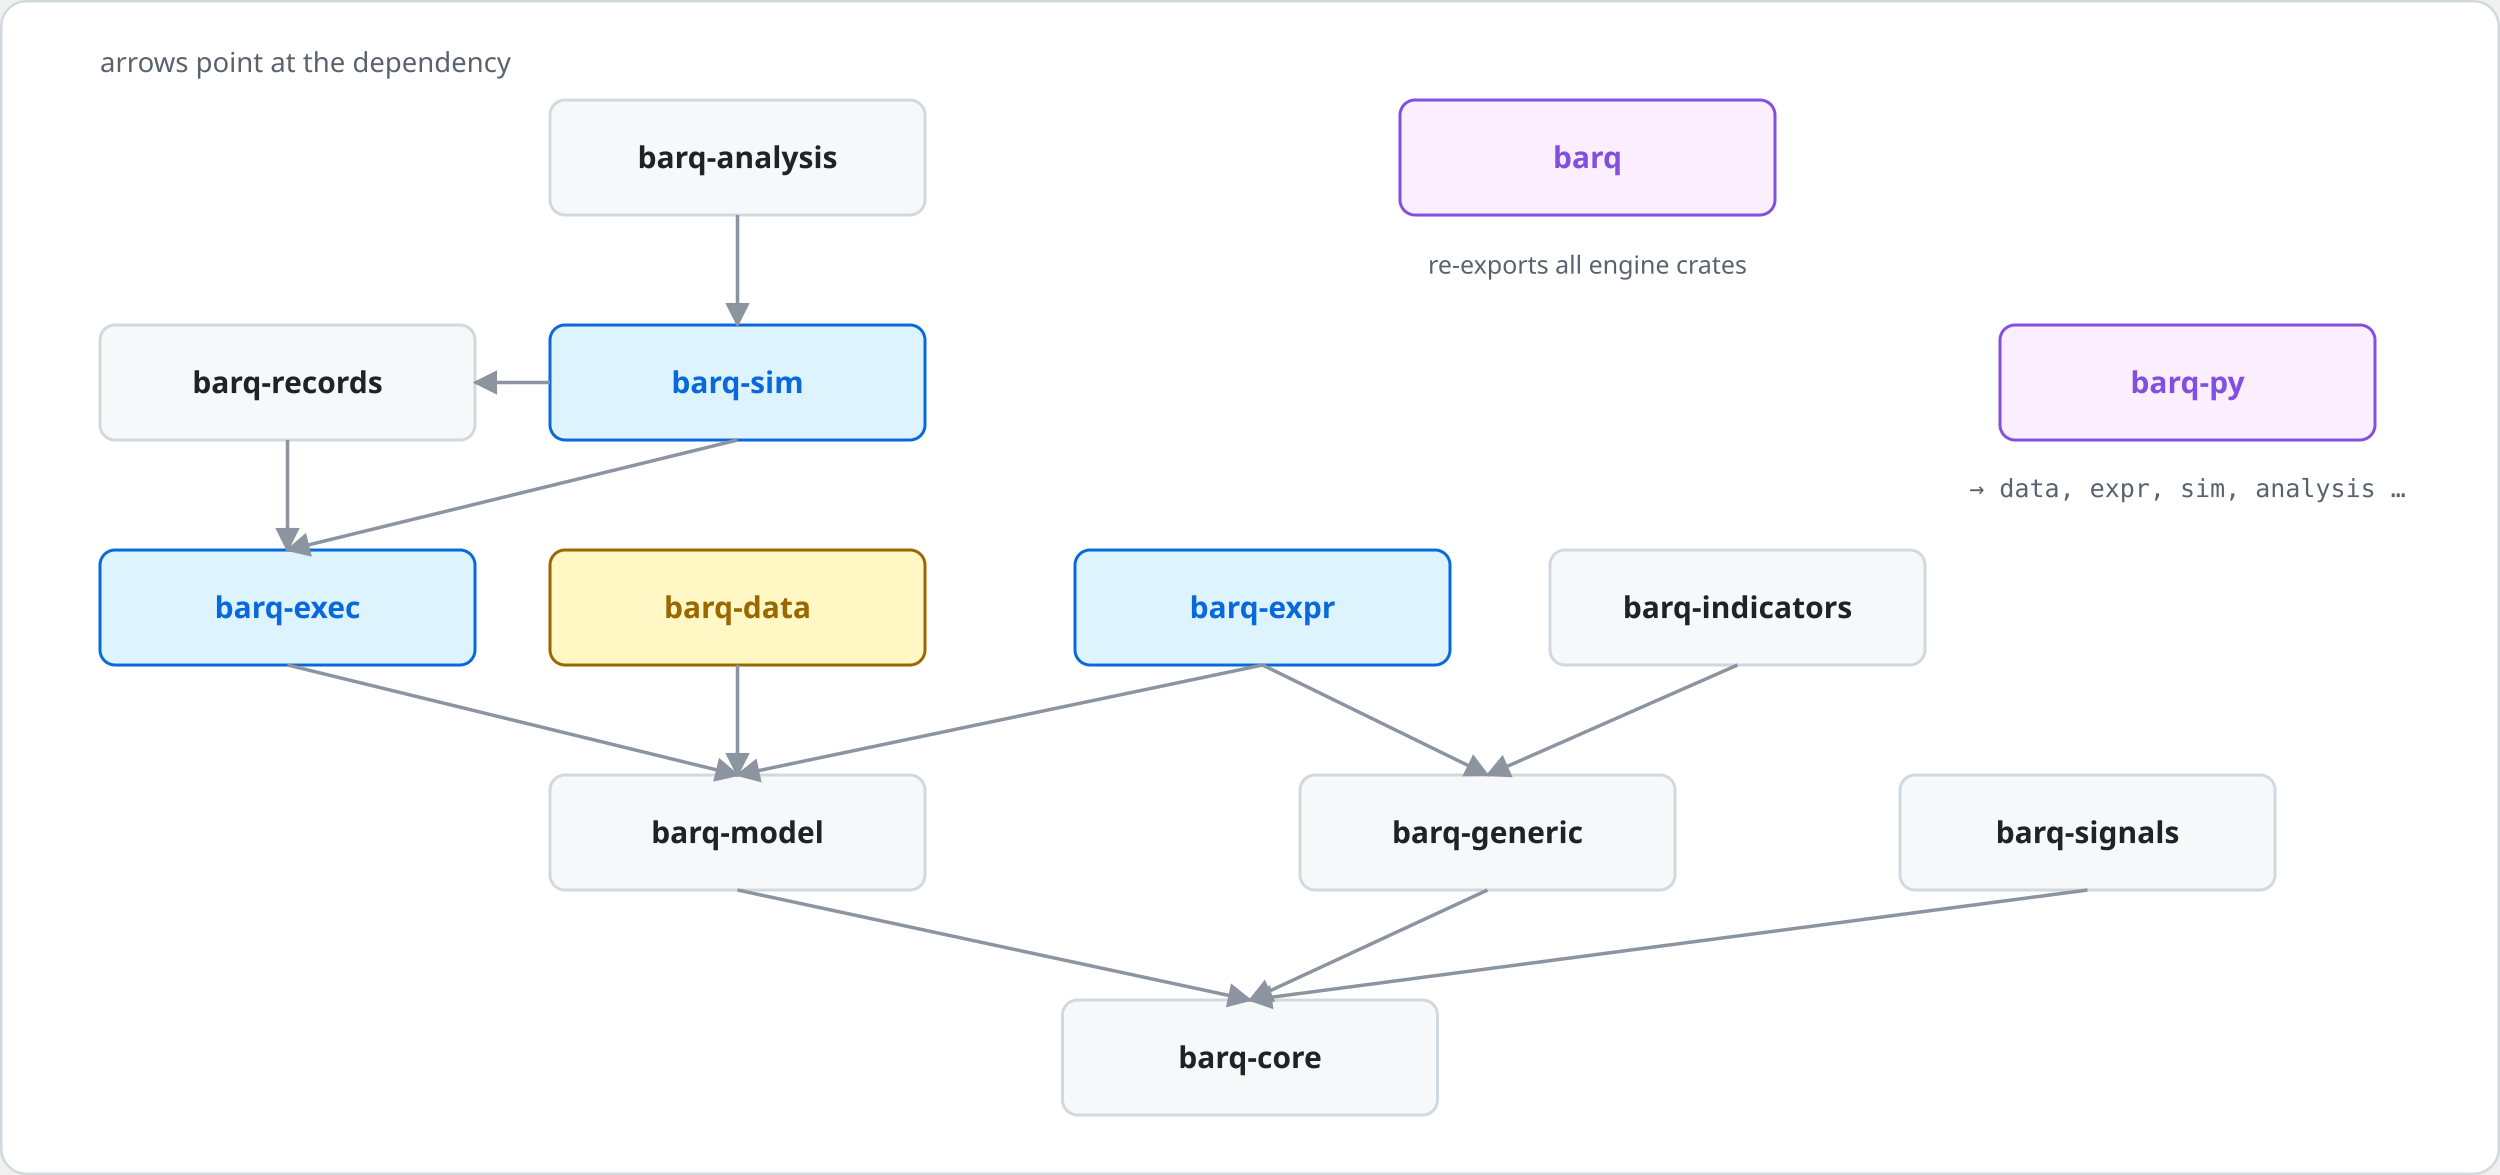
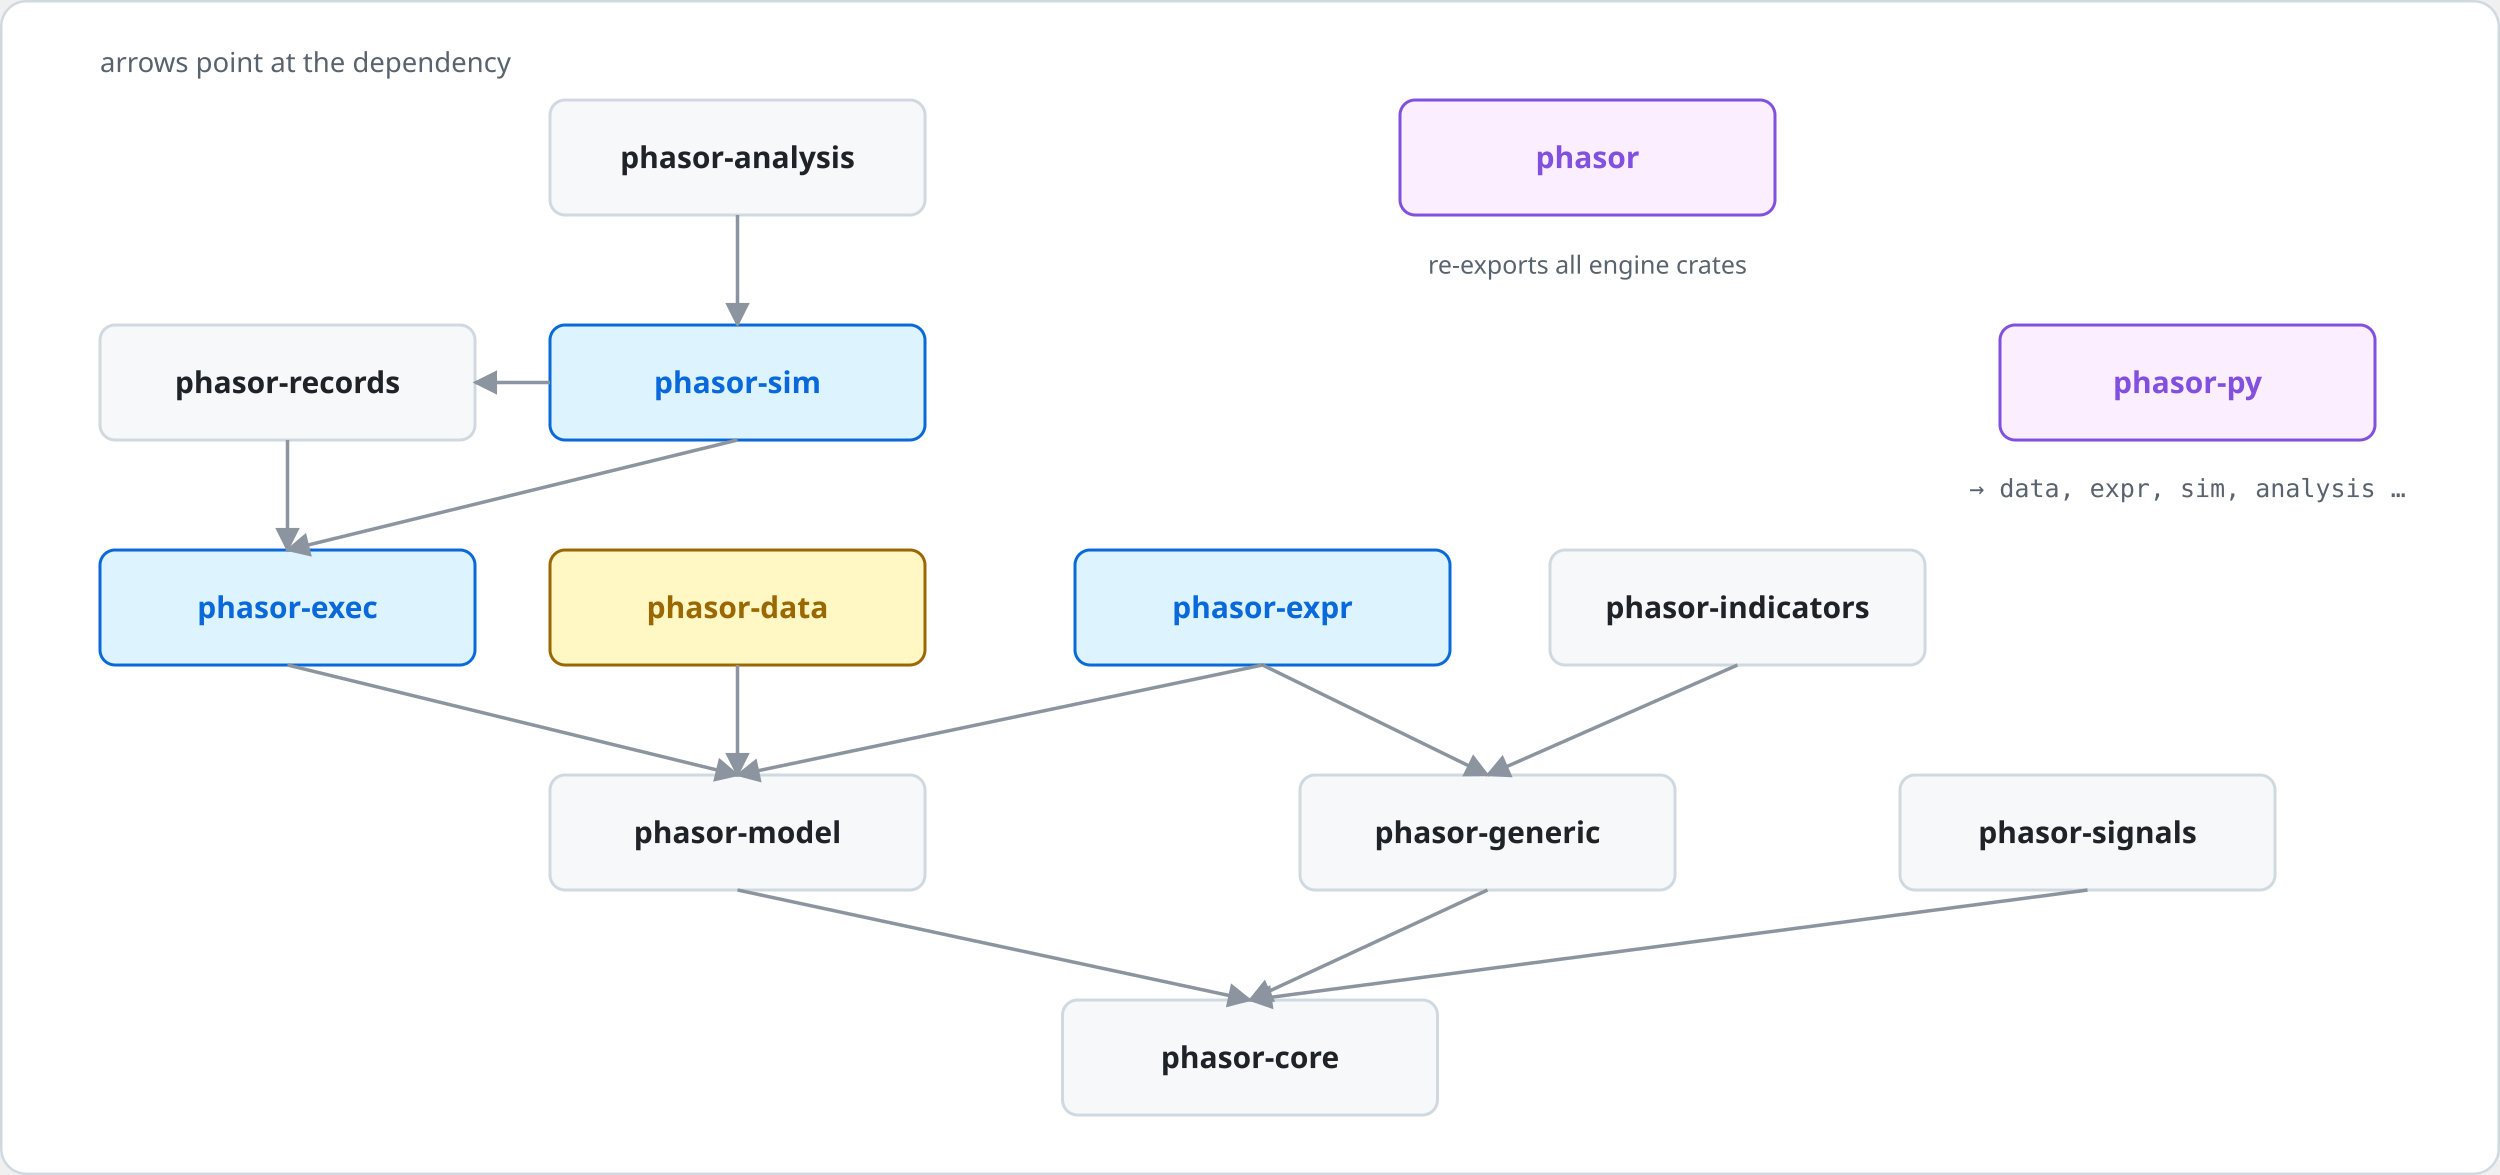
<svg xmlns="http://www.w3.org/2000/svg" viewBox="0 0 1000 470" width="1000" height="470" role="img" aria-label="Workspace crates and their dependencies">
  <defs>
    <marker id="arrow" viewBox="0 0 10 10" refX="9" refY="5" markerWidth="7" markerHeight="7" orient="auto-start-reverse">
      <path d="M0,0 L10,5 L0,10 z" fill="#8c959f" />
    </marker>
  </defs>
  <rect x="0.5" y="0.5" width="999" height="469" rx="10" fill="#ffffff" stroke="#d1d9e0" />
  <rect x="425.0" y="400.0" width="150.0" height="46.0" rx="6" fill="#f6f8fa" stroke="#d1d9e0" stroke-width="1.2" />
-   <text x="500.0" y="423.0" font-family="-apple-system, BlinkMacSystemFont, 'Segoe UI', 'Noto Sans', Helvetica, Arial, 'PingFang SC', 'Hiragino Sans GB', 'Microsoft YaHei', 'Noto Sans CJK SC', sans-serif" font-size="12" fill="#1f2328" text-anchor="middle" font-weight="600" dominant-baseline="middle">barq-core</text>
+   <text x="500.0" y="423.0" font-family="-apple-system, BlinkMacSystemFont, 'Segoe UI', 'Noto Sans', Helvetica, Arial, 'PingFang SC', 'Hiragino Sans GB', 'Microsoft YaHei', 'Noto Sans CJK SC', sans-serif" font-size="12" fill="#1f2328" text-anchor="middle" font-weight="600" dominant-baseline="middle">phasor-core</text>
  <rect x="220.0" y="310.0" width="150.0" height="46.0" rx="6" fill="#f6f8fa" stroke="#d1d9e0" stroke-width="1.2" />
-   <text x="295.0" y="333.0" font-family="-apple-system, BlinkMacSystemFont, 'Segoe UI', 'Noto Sans', Helvetica, Arial, 'PingFang SC', 'Hiragino Sans GB', 'Microsoft YaHei', 'Noto Sans CJK SC', sans-serif" font-size="12" fill="#1f2328" text-anchor="middle" font-weight="600" dominant-baseline="middle">barq-model</text>
+   <text x="295.0" y="333.0" font-family="-apple-system, BlinkMacSystemFont, 'Segoe UI', 'Noto Sans', Helvetica, Arial, 'PingFang SC', 'Hiragino Sans GB', 'Microsoft YaHei', 'Noto Sans CJK SC', sans-serif" font-size="12" fill="#1f2328" text-anchor="middle" font-weight="600" dominant-baseline="middle">phasor-model</text>
  <rect x="520.0" y="310.0" width="150.0" height="46.0" rx="6" fill="#f6f8fa" stroke="#d1d9e0" stroke-width="1.2" />
-   <text x="595.0" y="333.0" font-family="-apple-system, BlinkMacSystemFont, 'Segoe UI', 'Noto Sans', Helvetica, Arial, 'PingFang SC', 'Hiragino Sans GB', 'Microsoft YaHei', 'Noto Sans CJK SC', sans-serif" font-size="12" fill="#1f2328" text-anchor="middle" font-weight="600" dominant-baseline="middle">barq-generic</text>
+   <text x="595.0" y="333.0" font-family="-apple-system, BlinkMacSystemFont, 'Segoe UI', 'Noto Sans', Helvetica, Arial, 'PingFang SC', 'Hiragino Sans GB', 'Microsoft YaHei', 'Noto Sans CJK SC', sans-serif" font-size="12" fill="#1f2328" text-anchor="middle" font-weight="600" dominant-baseline="middle">phasor-generic</text>
  <rect x="760.0" y="310.0" width="150.0" height="46.0" rx="6" fill="#f6f8fa" stroke="#d1d9e0" stroke-width="1.2" />
-   <text x="835.0" y="333.0" font-family="-apple-system, BlinkMacSystemFont, 'Segoe UI', 'Noto Sans', Helvetica, Arial, 'PingFang SC', 'Hiragino Sans GB', 'Microsoft YaHei', 'Noto Sans CJK SC', sans-serif" font-size="12" fill="#1f2328" text-anchor="middle" font-weight="600" dominant-baseline="middle">barq-signals</text>
+   <text x="835.0" y="333.0" font-family="-apple-system, BlinkMacSystemFont, 'Segoe UI', 'Noto Sans', Helvetica, Arial, 'PingFang SC', 'Hiragino Sans GB', 'Microsoft YaHei', 'Noto Sans CJK SC', sans-serif" font-size="12" fill="#1f2328" text-anchor="middle" font-weight="600" dominant-baseline="middle">phasor-signals</text>
  <rect x="40.0" y="220.0" width="150.0" height="46.0" rx="6" fill="#ddf4ff" stroke="#0969da" stroke-width="1.2" />
-   <text x="115.0" y="243.0" font-family="-apple-system, BlinkMacSystemFont, 'Segoe UI', 'Noto Sans', Helvetica, Arial, 'PingFang SC', 'Hiragino Sans GB', 'Microsoft YaHei', 'Noto Sans CJK SC', sans-serif" font-size="12" fill="#0969da" text-anchor="middle" font-weight="600" dominant-baseline="middle">barq-exec</text>
+   <text x="115.0" y="243.0" font-family="-apple-system, BlinkMacSystemFont, 'Segoe UI', 'Noto Sans', Helvetica, Arial, 'PingFang SC', 'Hiragino Sans GB', 'Microsoft YaHei', 'Noto Sans CJK SC', sans-serif" font-size="12" fill="#0969da" text-anchor="middle" font-weight="600" dominant-baseline="middle">phasor-exec</text>
  <rect x="220.0" y="220.0" width="150.0" height="46.0" rx="6" fill="#fff8c5" stroke="#9a6700" stroke-width="1.2" />
-   <text x="295.0" y="243.0" font-family="-apple-system, BlinkMacSystemFont, 'Segoe UI', 'Noto Sans', Helvetica, Arial, 'PingFang SC', 'Hiragino Sans GB', 'Microsoft YaHei', 'Noto Sans CJK SC', sans-serif" font-size="12" fill="#9a6700" text-anchor="middle" font-weight="600" dominant-baseline="middle">barq-data</text>
+   <text x="295.0" y="243.0" font-family="-apple-system, BlinkMacSystemFont, 'Segoe UI', 'Noto Sans', Helvetica, Arial, 'PingFang SC', 'Hiragino Sans GB', 'Microsoft YaHei', 'Noto Sans CJK SC', sans-serif" font-size="12" fill="#9a6700" text-anchor="middle" font-weight="600" dominant-baseline="middle">phasor-data</text>
  <rect x="620.0" y="220.0" width="150.0" height="46.0" rx="6" fill="#f6f8fa" stroke="#d1d9e0" stroke-width="1.2" />
-   <text x="695.0" y="243.0" font-family="-apple-system, BlinkMacSystemFont, 'Segoe UI', 'Noto Sans', Helvetica, Arial, 'PingFang SC', 'Hiragino Sans GB', 'Microsoft YaHei', 'Noto Sans CJK SC', sans-serif" font-size="12" fill="#1f2328" text-anchor="middle" font-weight="600" dominant-baseline="middle">barq-indicators</text>
+   <text x="695.0" y="243.0" font-family="-apple-system, BlinkMacSystemFont, 'Segoe UI', 'Noto Sans', Helvetica, Arial, 'PingFang SC', 'Hiragino Sans GB', 'Microsoft YaHei', 'Noto Sans CJK SC', sans-serif" font-size="12" fill="#1f2328" text-anchor="middle" font-weight="600" dominant-baseline="middle">phasor-indicators</text>
  <rect x="430.0" y="220.0" width="150.0" height="46.0" rx="6" fill="#ddf4ff" stroke="#0969da" stroke-width="1.2" />
-   <text x="505.0" y="243.0" font-family="-apple-system, BlinkMacSystemFont, 'Segoe UI', 'Noto Sans', Helvetica, Arial, 'PingFang SC', 'Hiragino Sans GB', 'Microsoft YaHei', 'Noto Sans CJK SC', sans-serif" font-size="12" fill="#0969da" text-anchor="middle" font-weight="600" dominant-baseline="middle">barq-expr</text>
+   <text x="505.0" y="243.0" font-family="-apple-system, BlinkMacSystemFont, 'Segoe UI', 'Noto Sans', Helvetica, Arial, 'PingFang SC', 'Hiragino Sans GB', 'Microsoft YaHei', 'Noto Sans CJK SC', sans-serif" font-size="12" fill="#0969da" text-anchor="middle" font-weight="600" dominant-baseline="middle">phasor-expr</text>
  <rect x="40.0" y="130.0" width="150.0" height="46.0" rx="6" fill="#f6f8fa" stroke="#d1d9e0" stroke-width="1.2" />
-   <text x="115.0" y="153.0" font-family="-apple-system, BlinkMacSystemFont, 'Segoe UI', 'Noto Sans', Helvetica, Arial, 'PingFang SC', 'Hiragino Sans GB', 'Microsoft YaHei', 'Noto Sans CJK SC', sans-serif" font-size="12" fill="#1f2328" text-anchor="middle" font-weight="600" dominant-baseline="middle">barq-records</text>
+   <text x="115.0" y="153.0" font-family="-apple-system, BlinkMacSystemFont, 'Segoe UI', 'Noto Sans', Helvetica, Arial, 'PingFang SC', 'Hiragino Sans GB', 'Microsoft YaHei', 'Noto Sans CJK SC', sans-serif" font-size="12" fill="#1f2328" text-anchor="middle" font-weight="600" dominant-baseline="middle">phasor-records</text>
  <rect x="220.0" y="130.0" width="150.0" height="46.0" rx="6" fill="#ddf4ff" stroke="#0969da" stroke-width="1.2" />
-   <text x="295.0" y="153.0" font-family="-apple-system, BlinkMacSystemFont, 'Segoe UI', 'Noto Sans', Helvetica, Arial, 'PingFang SC', 'Hiragino Sans GB', 'Microsoft YaHei', 'Noto Sans CJK SC', sans-serif" font-size="12" fill="#0969da" text-anchor="middle" font-weight="600" dominant-baseline="middle">barq-sim</text>
+   <text x="295.0" y="153.0" font-family="-apple-system, BlinkMacSystemFont, 'Segoe UI', 'Noto Sans', Helvetica, Arial, 'PingFang SC', 'Hiragino Sans GB', 'Microsoft YaHei', 'Noto Sans CJK SC', sans-serif" font-size="12" fill="#0969da" text-anchor="middle" font-weight="600" dominant-baseline="middle">phasor-sim</text>
  <rect x="220.0" y="40.0" width="150.0" height="46.0" rx="6" fill="#f6f8fa" stroke="#d1d9e0" stroke-width="1.2" />
-   <text x="295.0" y="63.0" font-family="-apple-system, BlinkMacSystemFont, 'Segoe UI', 'Noto Sans', Helvetica, Arial, 'PingFang SC', 'Hiragino Sans GB', 'Microsoft YaHei', 'Noto Sans CJK SC', sans-serif" font-size="12" fill="#1f2328" text-anchor="middle" font-weight="600" dominant-baseline="middle">barq-analysis</text>
+   <text x="295.0" y="63.0" font-family="-apple-system, BlinkMacSystemFont, 'Segoe UI', 'Noto Sans', Helvetica, Arial, 'PingFang SC', 'Hiragino Sans GB', 'Microsoft YaHei', 'Noto Sans CJK SC', sans-serif" font-size="12" fill="#1f2328" text-anchor="middle" font-weight="600" dominant-baseline="middle">phasor-analysis</text>
  <rect x="560.0" y="40.0" width="150.0" height="46.0" rx="6" fill="#fbefff" stroke="#8250df" stroke-width="1.2" />
-   <text x="635.0" y="63.0" font-family="-apple-system, BlinkMacSystemFont, 'Segoe UI', 'Noto Sans', Helvetica, Arial, 'PingFang SC', 'Hiragino Sans GB', 'Microsoft YaHei', 'Noto Sans CJK SC', sans-serif" font-size="12" fill="#8250df" text-anchor="middle" font-weight="600" dominant-baseline="middle">barq</text>
+   <text x="635.0" y="63.0" font-family="-apple-system, BlinkMacSystemFont, 'Segoe UI', 'Noto Sans', Helvetica, Arial, 'PingFang SC', 'Hiragino Sans GB', 'Microsoft YaHei', 'Noto Sans CJK SC', sans-serif" font-size="12" fill="#8250df" text-anchor="middle" font-weight="600" dominant-baseline="middle">phasor</text>
  <rect x="800.0" y="130.0" width="150.0" height="46.0" rx="6" fill="#fbefff" stroke="#8250df" stroke-width="1.2" />
-   <text x="875.0" y="153.0" font-family="-apple-system, BlinkMacSystemFont, 'Segoe UI', 'Noto Sans', Helvetica, Arial, 'PingFang SC', 'Hiragino Sans GB', 'Microsoft YaHei', 'Noto Sans CJK SC', sans-serif" font-size="12" fill="#8250df" text-anchor="middle" font-weight="600" dominant-baseline="middle">barq-py</text>
+   <text x="875.0" y="153.0" font-family="-apple-system, BlinkMacSystemFont, 'Segoe UI', 'Noto Sans', Helvetica, Arial, 'PingFang SC', 'Hiragino Sans GB', 'Microsoft YaHei', 'Noto Sans CJK SC', sans-serif" font-size="12" fill="#8250df" text-anchor="middle" font-weight="600" dominant-baseline="middle">phasor-py</text>
  <line x1="295.0" y1="356.0" x2="500.0" y2="400.0" stroke="#8c959f" stroke-width="1.4" marker-end="url(#arrow)" />
  <line x1="595.0" y1="356.0" x2="500.0" y2="400.0" stroke="#8c959f" stroke-width="1.4" marker-end="url(#arrow)" />
  <line x1="835.0" y1="356.0" x2="500.0" y2="400.0" stroke="#8c959f" stroke-width="1.4" marker-end="url(#arrow)" />
  <line x1="115.0" y1="266.0" x2="295.0" y2="310.0" stroke="#8c959f" stroke-width="1.4" marker-end="url(#arrow)" />
  <line x1="295.0" y1="266.0" x2="295.0" y2="310.0" stroke="#8c959f" stroke-width="1.4" marker-end="url(#arrow)" />
  <line x1="505.0" y1="266.0" x2="595.0" y2="310.0" stroke="#8c959f" stroke-width="1.4" marker-end="url(#arrow)" />
  <line x1="505.0" y1="266.0" x2="295.0" y2="310.0" stroke="#8c959f" stroke-width="1.4" marker-end="url(#arrow)" />
  <line x1="695.0" y1="266.0" x2="595.0" y2="310.0" stroke="#8c959f" stroke-width="1.4" marker-end="url(#arrow)" />
  <line x1="115.0" y1="176.0" x2="115.0" y2="220.0" stroke="#8c959f" stroke-width="1.4" marker-end="url(#arrow)" />
  <line x1="220.0" y1="153.0" x2="190.0" y2="153.0" stroke="#8c959f" stroke-width="1.4" marker-end="url(#arrow)" />
  <line x1="295.0" y1="176.0" x2="115.0" y2="220.0" stroke="#8c959f" stroke-width="1.4" marker-end="url(#arrow)" />
  <line x1="295.0" y1="86.0" x2="295.0" y2="130.0" stroke="#8c959f" stroke-width="1.4" marker-end="url(#arrow)" />
  <text x="40.0" y="25.0" font-family="-apple-system, BlinkMacSystemFont, 'Segoe UI', 'Noto Sans', Helvetica, Arial, 'PingFang SC', 'Hiragino Sans GB', 'Microsoft YaHei', 'Noto Sans CJK SC', sans-serif" font-size="11" fill="#59636e" text-anchor="start" font-weight="normal" dominant-baseline="middle">arrows point at the dependency</text>
  <text x="875.0" y="196.0" font-family="ui-monospace, SFMono-Regular, Menlo, Consolas, monospace" font-size="10" fill="#59636e" text-anchor="middle" font-weight="normal" dominant-baseline="middle">→ data, expr, sim, analysis …</text>
  <text x="635.0" y="106.0" font-family="-apple-system, BlinkMacSystemFont, 'Segoe UI', 'Noto Sans', Helvetica, Arial, 'PingFang SC', 'Hiragino Sans GB', 'Microsoft YaHei', 'Noto Sans CJK SC', sans-serif" font-size="10" fill="#59636e" text-anchor="middle" font-weight="normal" dominant-baseline="middle">re-exports all engine crates</text>
</svg>
